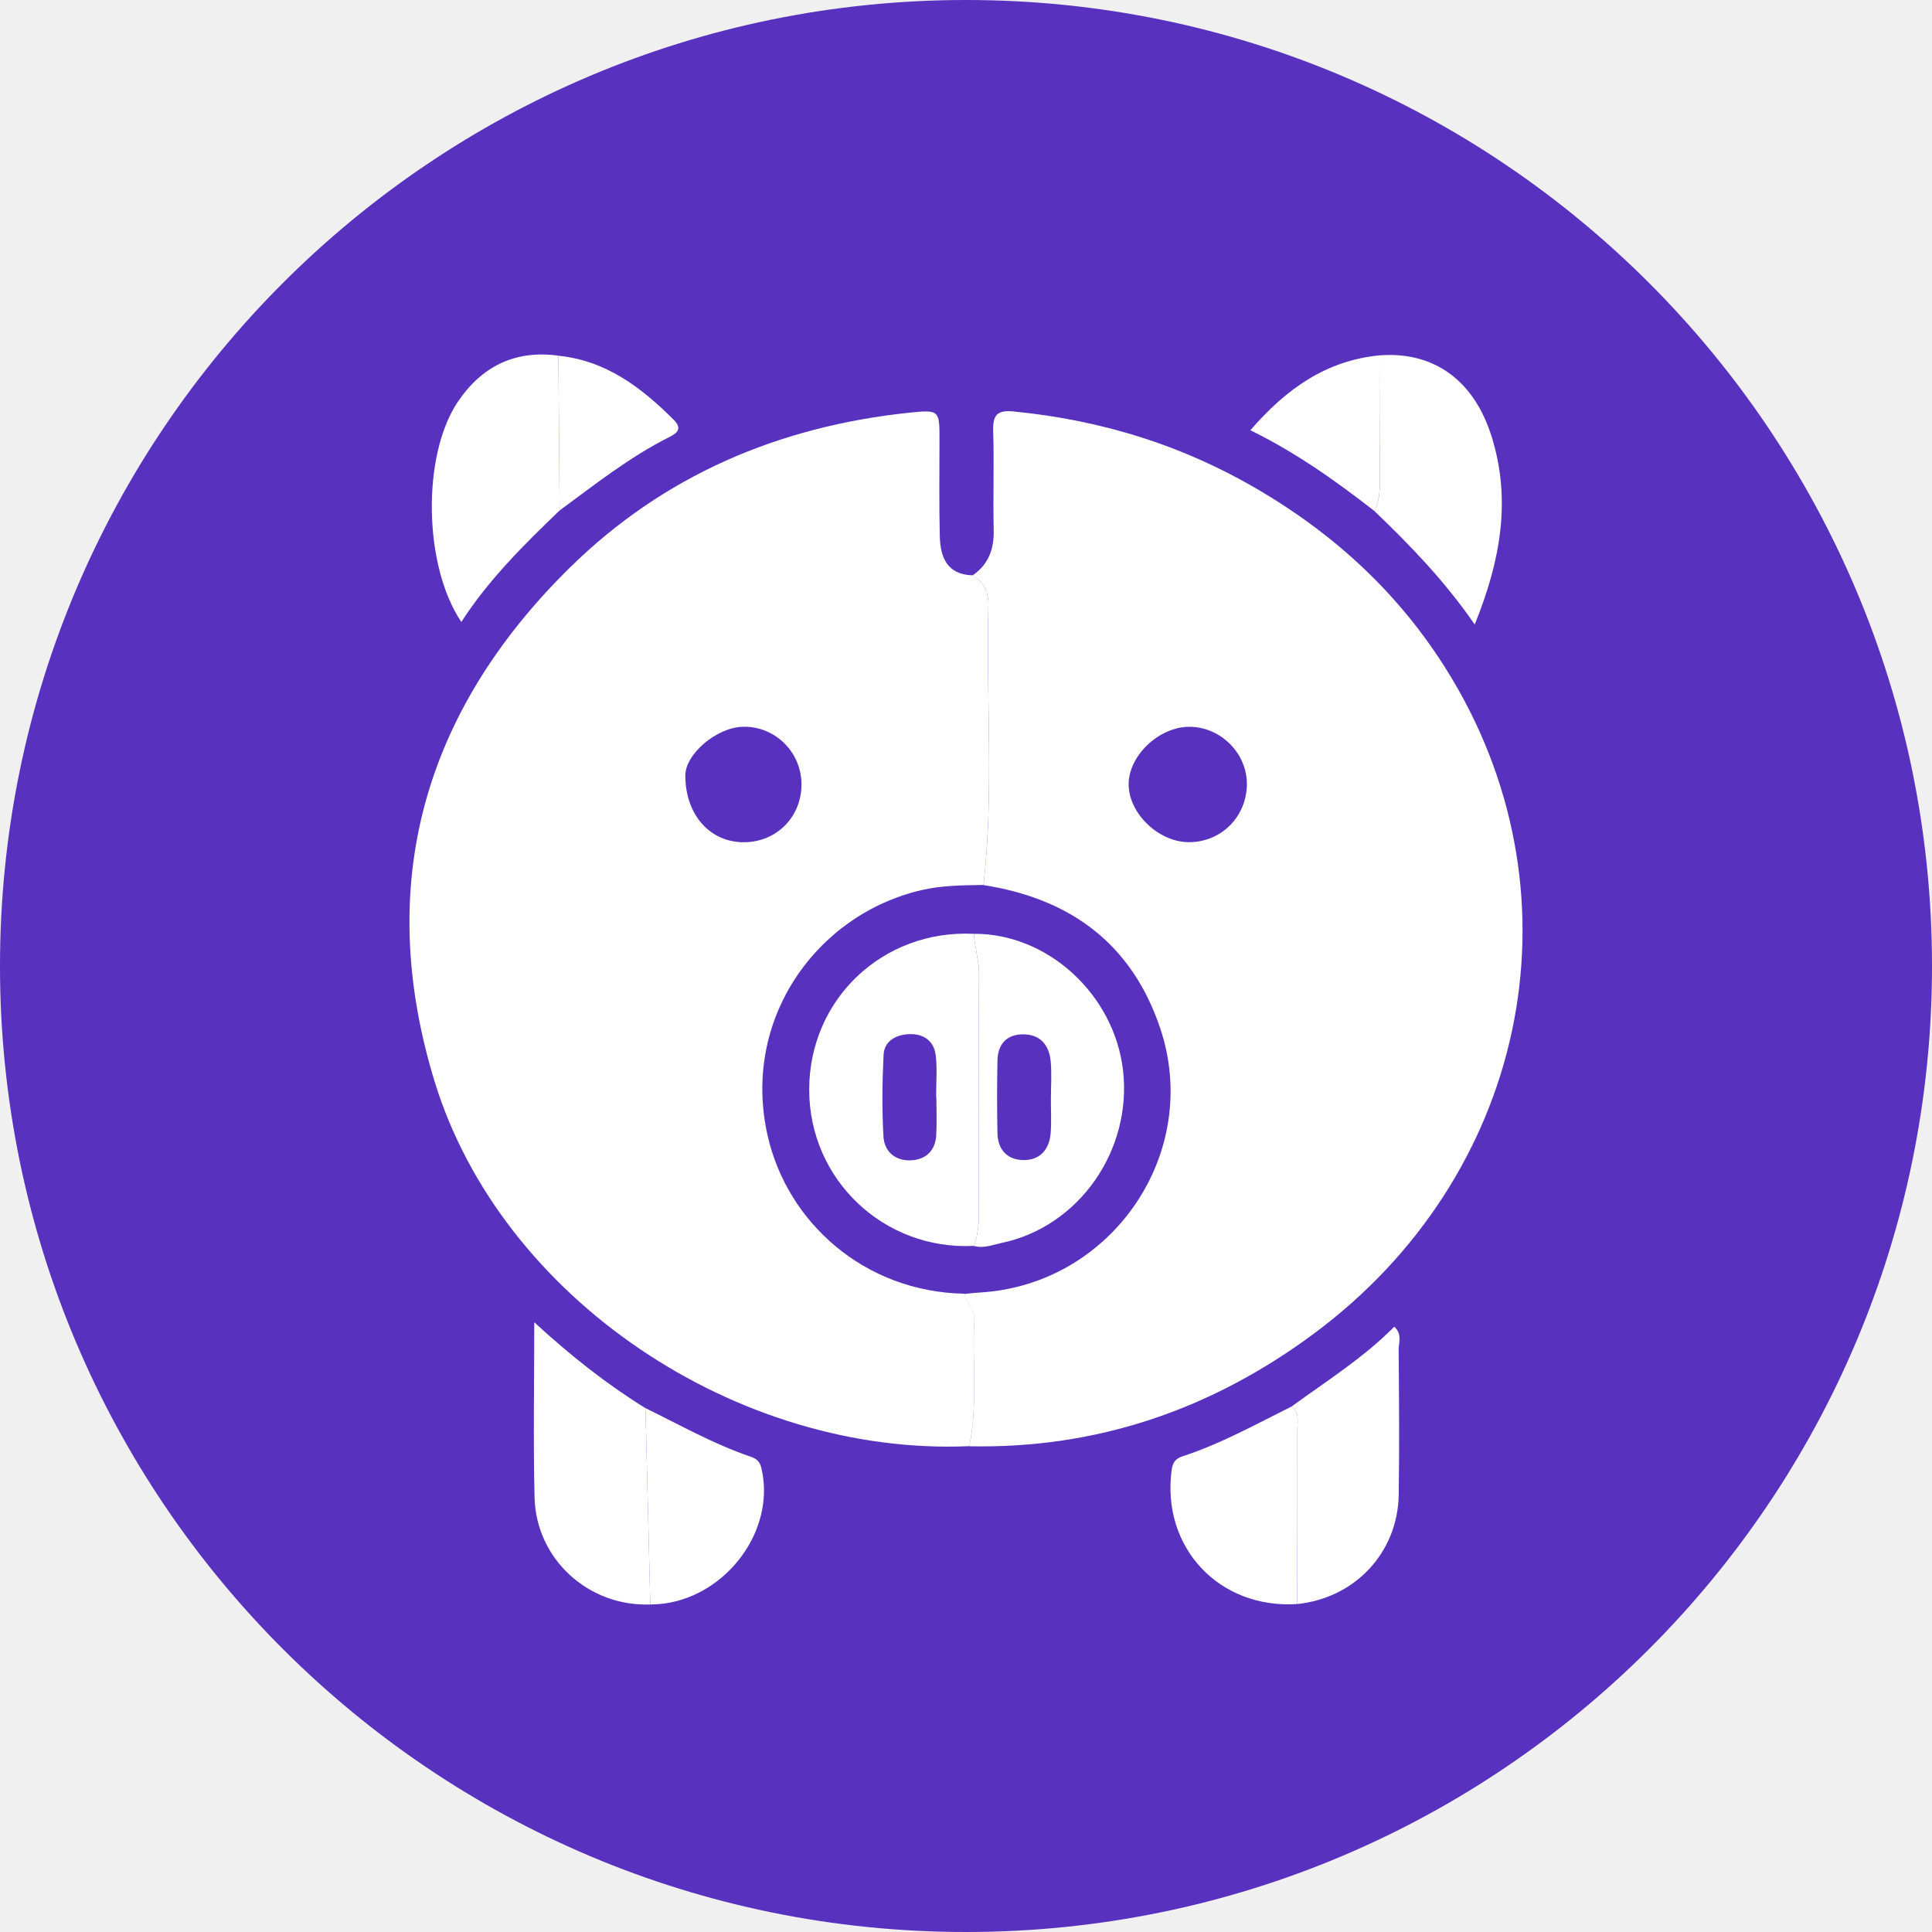
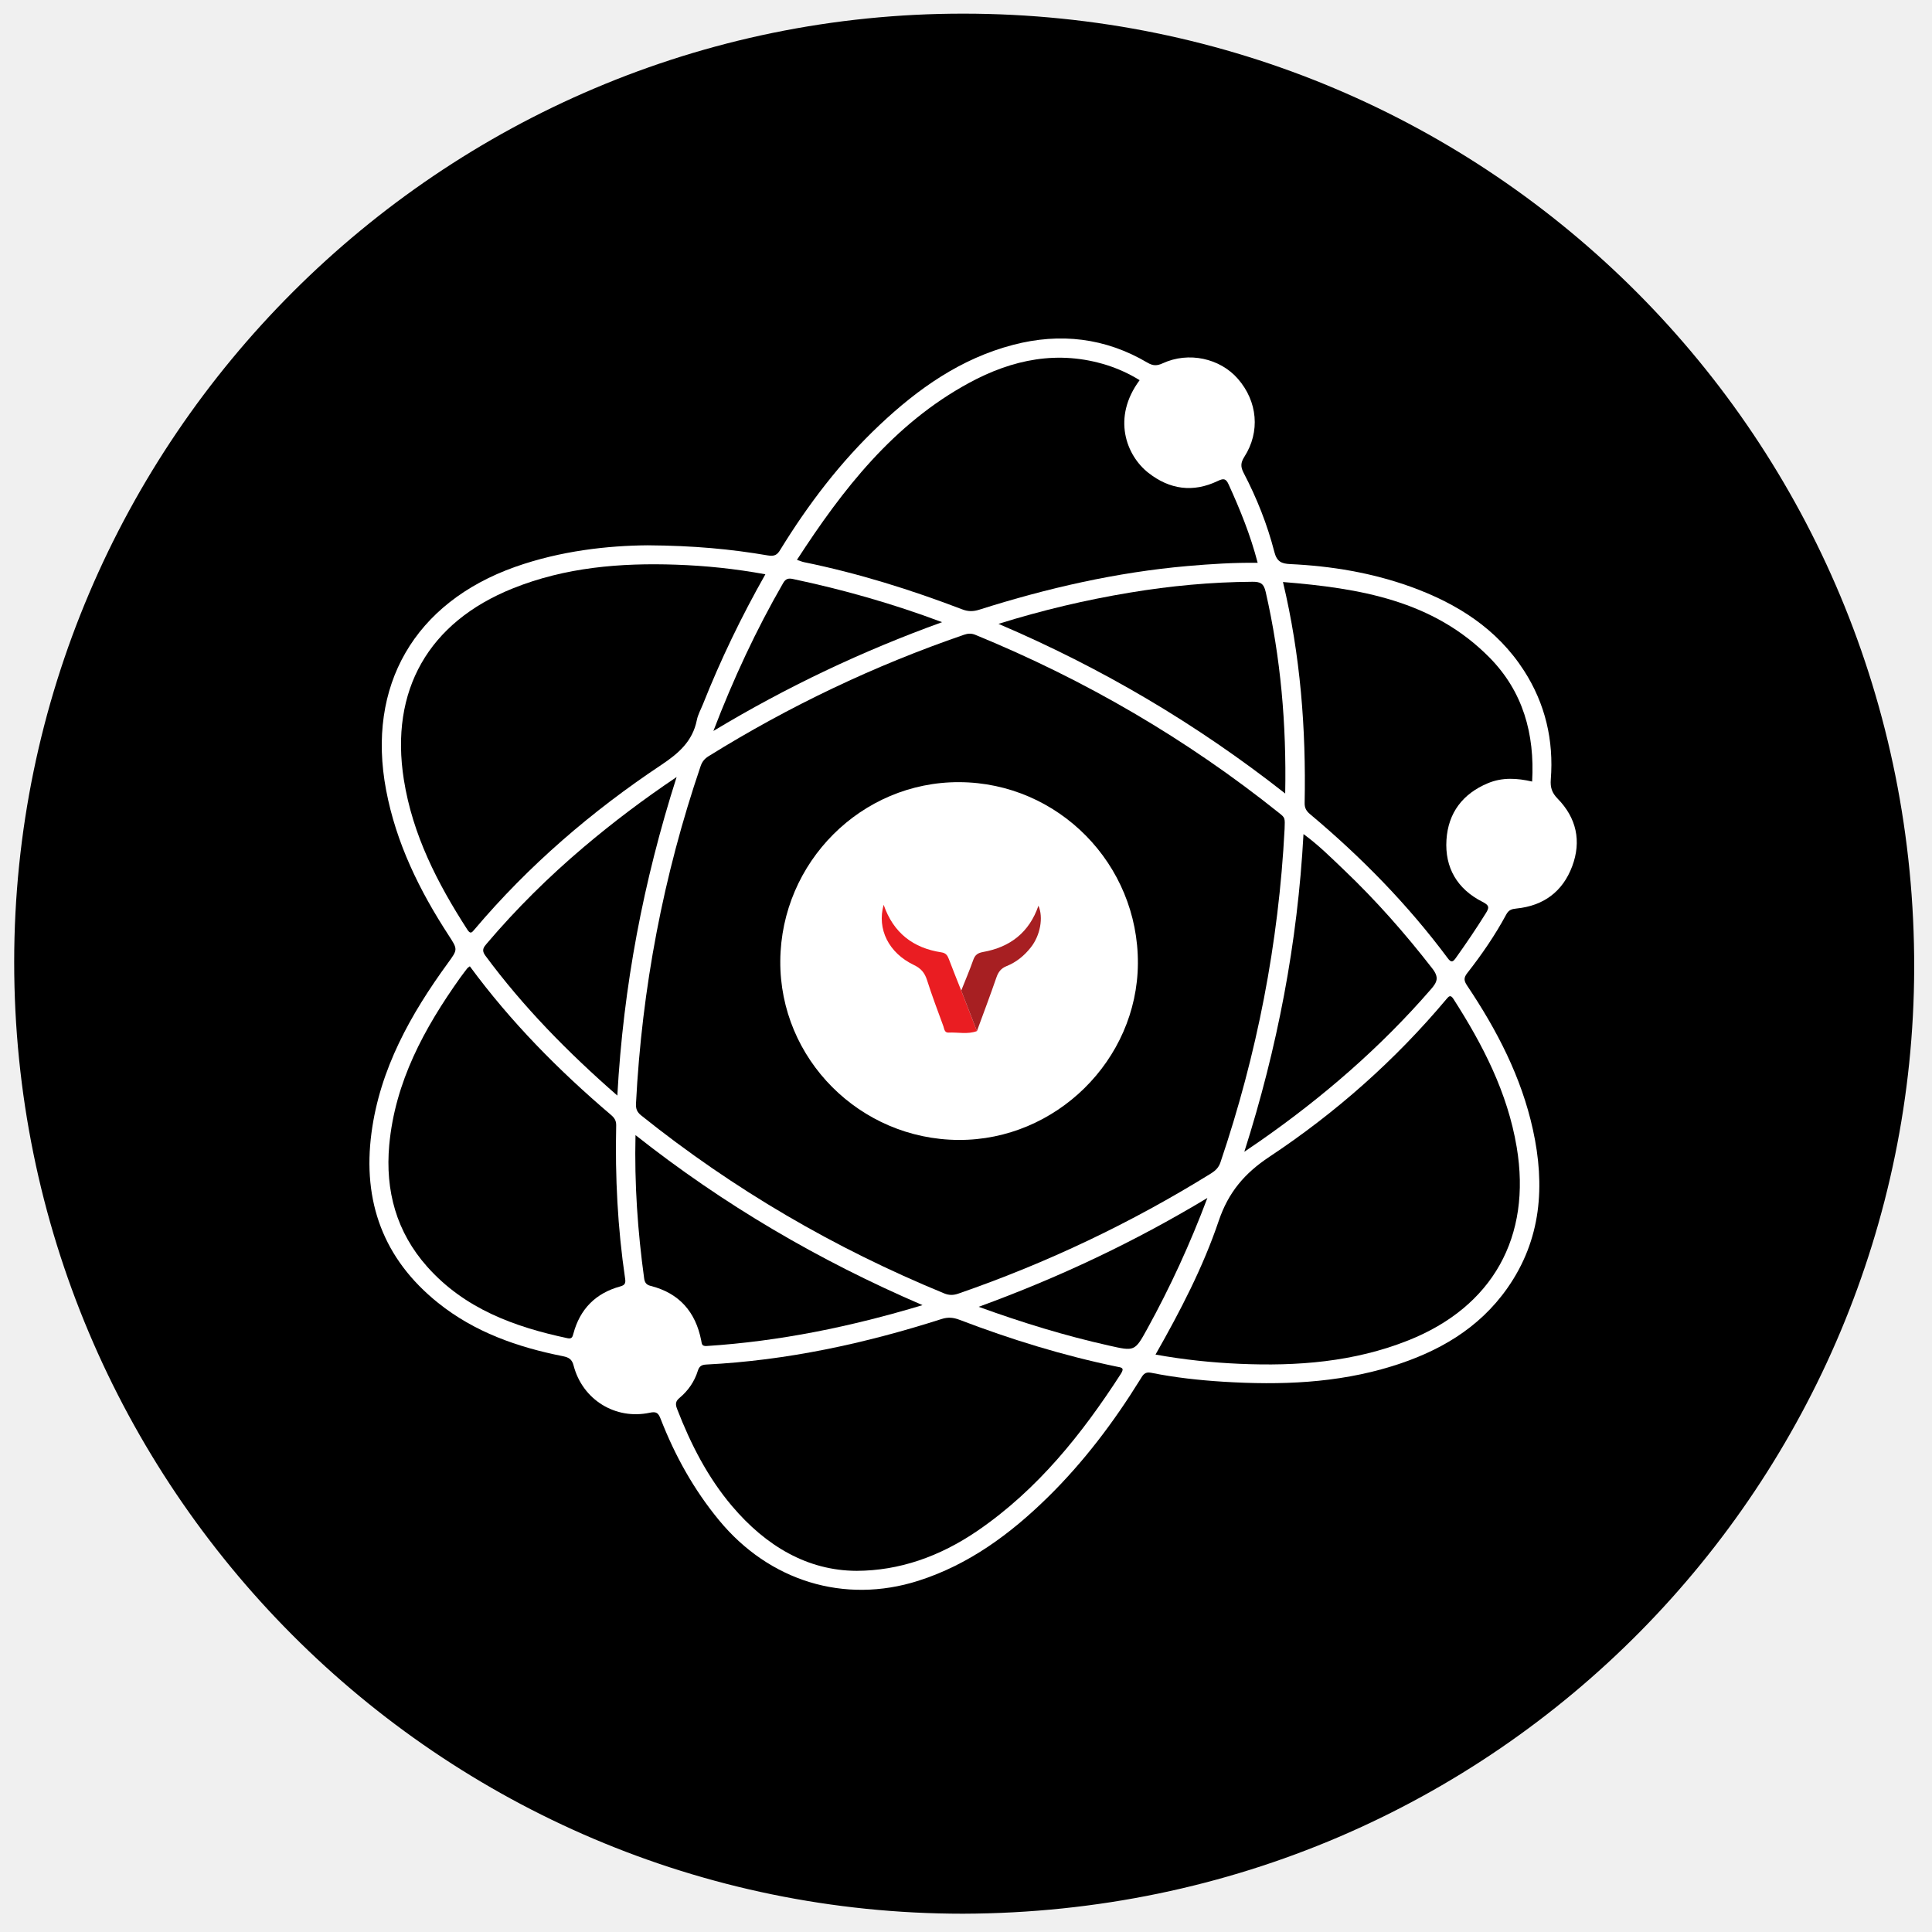
<svg xmlns="http://www.w3.org/2000/svg" version="1.1" id="Layer_1" x="0px" y="0px" viewBox="0 0 32 32" style="enable-background:new 0 0 32 32;" xml:space="preserve">
  <style type="text/css">
- 	.st0{fill:#5832BF;}
- 	.st1{fill:#FFFFFF;}
+ 	.st0{fill:#FFFFFF;}
+ 	.st1{fill:#EA1D22;}
+ 	.st2{fill:#A71F22;}
</style>
-   <circle class="st0" cx="16" cy="16" r="16" />
  <g>
-     <path class="st1" d="M16.055,23.953c-3.846,0.168-7.759-2.448-8.859-6.048c-0.995-3.259-0.177-6.121,2.24-8.501   c1.552-1.528,3.461-2.341,5.621-2.568c0.503-0.053,0.504-0.04,0.504,0.447c0,0.533-0.008,1.066,0.005,1.598   c0.009,0.347,0.118,0.636,0.542,0.648c0.196,0.111,0.269,0.29,0.263,0.502c-0.04,1.542,0.094,3.088-0.081,4.627   c-0.346,0.005-0.69,0.006-1.031,0.086c-1.735,0.405-2.983,2.139-2.544,4.069c0.325,1.43,1.597,2.584,3.257,2.615   c0.032,0.152,0.176,0.252,0.167,0.433C16.102,22.559,16.198,23.261,16.055,23.953z M12.334,13.95   c0.54-0.008,0.949-0.431,0.941-0.973c-0.008-0.533-0.451-0.958-0.979-0.939c-0.432,0.015-0.944,0.453-0.945,0.806   C11.351,13.496,11.761,13.958,12.334,13.95z" />
-     <path class="st1" d="M16.29,14.66c0.175-1.54,0.041-3.085,0.081-4.627c0.006-0.213-0.067-0.392-0.263-0.502   c0.267-0.182,0.358-0.438,0.351-0.756c-0.013-0.546,0.009-1.093-0.009-1.638c-0.008-0.263,0.068-0.349,0.337-0.322   c1.475,0.145,2.84,0.569,4.128,1.34c1.315,0.787,2.368,1.8,3.143,3.101c2.183,3.666,1.213,8.236-2.305,10.84   c-1.687,1.249-3.583,1.902-5.699,1.859c0.143-0.692,0.047-1.394,0.083-2.09c0.009-0.182-0.135-0.281-0.167-0.433   c0.092-0.009,0.185-0.02,0.277-0.025c2.183-0.138,3.668-2.325,2.966-4.387C18.74,15.622,17.719,14.882,16.29,14.66z M19.682,13.949   c0.531,0.006,0.955-0.404,0.97-0.939c0.015-0.52-0.425-0.97-0.949-0.972c-0.507-0.002-1.015,0.481-1.009,0.96   C18.699,13.474,19.186,13.943,19.682,13.949z" />
-     <path class="st1" d="M10.771,26.575c-1.022,0.039-1.892-0.749-1.917-1.773c-0.023-0.932-0.005-1.865-0.005-2.901   c0.608,0.559,1.201,1.025,1.842,1.423C10.718,24.408,10.744,25.491,10.771,26.575z" />
-     <path class="st1" d="M9.269,8.455c-0.591,0.567-1.173,1.143-1.628,1.846c-0.627-0.93-0.654-2.751-0.063-3.638   c0.396-0.593,0.95-0.87,1.671-0.772C9.256,6.746,9.262,7.601,9.269,8.455z" />
-     <path class="st1" d="M22.848,5.886c0.887-0.069,1.564,0.401,1.859,1.348c0.323,1.036,0.153,2.041-0.281,3.109   c-0.506-0.731-1.073-1.315-1.663-1.88c0.073-0.146,0.093-0.3,0.091-0.463C22.849,7.295,22.85,6.591,22.848,5.886z" />
-     <path class="st1" d="M21.393,23.296c0.579-0.423,1.189-0.804,1.701-1.322c0.135,0.125,0.071,0.265,0.072,0.385   c0.007,0.799,0.013,1.599,0.001,2.398c-0.015,0.959-0.724,1.712-1.681,1.811c0.002-0.969,0.004-1.937,0.003-2.906   C21.489,23.534,21.525,23.392,21.393,23.296z" />
-     <path class="st1" d="M21.393,23.296c0.132,0.096,0.096,0.238,0.096,0.366c0.001,0.969-0.002,1.937-0.003,2.906   c-1.295,0.085-2.251-0.94-2.08-2.219c0.017-0.127,0.066-0.191,0.178-0.227C20.218,23.915,20.799,23.592,21.393,23.296z" />
-     <path class="st1" d="M10.771,26.575c-0.027-1.084-0.053-2.168-0.08-3.252c0.573,0.28,1.129,0.596,1.736,0.802   c0.088,0.03,0.154,0.07,0.182,0.183C12.876,25.403,11.927,26.576,10.771,26.575z" />
-     <path class="st1" d="M22.848,5.886c0.001,0.705,0,1.409,0.006,2.114c0.001,0.163-0.018,0.317-0.091,0.463   C22.127,7.967,21.471,7.5,20.71,7.126C21.303,6.441,21.963,5.972,22.848,5.886z" />
-     <path class="st1" d="M9.269,8.455C9.262,7.601,9.256,6.746,9.249,5.892c0.786,0.08,1.37,0.523,1.906,1.057   c0.15,0.149,0.069,0.22-0.071,0.291C10.429,7.569,9.856,8.023,9.269,8.455z" />
-     <path class="st1" d="M16.127,20.636c-1.49,0.073-2.724-1.099-2.724-2.588c0-1.499,1.22-2.654,2.728-2.581   c0.01,0.225,0.087,0.438,0.085,0.668c-0.011,1.318-0.007,2.637-0.003,3.955C16.214,20.279,16.199,20.461,16.127,20.636z    M15.509,18.167c-0.001,0-0.003,0-0.004,0c0-0.226,0.019-0.454-0.005-0.677c-0.027-0.25-0.203-0.372-0.445-0.361   c-0.214,0.009-0.408,0.111-0.42,0.342c-0.023,0.451-0.028,0.905-0.002,1.355c0.015,0.255,0.204,0.409,0.467,0.392   c0.239-0.015,0.392-0.164,0.407-0.412C15.519,18.593,15.509,18.38,15.509,18.167z" />
-     <path class="st1" d="M16.127,20.636c0.072-0.175,0.087-0.357,0.086-0.546c-0.004-1.318-0.008-2.637,0.003-3.955   c0.002-0.231-0.075-0.444-0.085-0.668c1.221-0.008,2.325,1.004,2.47,2.263c0.152,1.324-0.73,2.586-2.004,2.855   C16.444,20.618,16.29,20.682,16.127,20.636z M17.406,18.211c0-0.213,0.017-0.428-0.004-0.639c-0.027-0.269-0.179-0.445-0.467-0.44   c-0.275,0.005-0.409,0.175-0.414,0.438c-0.008,0.4-0.008,0.799,0,1.199c0.005,0.265,0.154,0.436,0.416,0.445   c0.281,0.009,0.442-0.166,0.465-0.444C17.417,18.585,17.405,18.398,17.406,18.211z" />
+     <circle class="st0" cx="16.21" cy="15.447" r="12.21" />
+     <g>
+       <path d="M15.951,31.697c-8.676,0-15.718-7.064-15.716-15.765C0.238,7.281,7.306,0.221,15.96,0.226    c8.738,0.004,15.767,7.05,15.745,15.815C31.683,24.488,24.868,31.671,15.951,31.697z M10.727,9.032    c-0.656,0.005-1.44,0.09-2.196,0.358c-1.666,0.592-2.462,1.968-2.136,3.695c0.166,0.879,0.552,1.664,1.036,2.407    c0.153,0.235,0.151,0.234-0.01,0.456c-0.619,0.85-1.127,1.754-1.268,2.815c-0.151,1.135,0.196,2.089,1.101,2.815    c0.606,0.487,1.319,0.736,2.07,0.885c0.098,0.02,0.15,0.05,0.177,0.156c0.147,0.565,0.693,0.902,1.262,0.78    c0.111-0.024,0.142,0.006,0.18,0.104c0.236,0.607,0.549,1.17,0.965,1.675c0.83,1.009,2.075,1.395,3.301,1.005    c0.838-0.267,1.525-0.775,2.144-1.382c0.596-0.585,1.096-1.248,1.535-1.957c0.04-0.065,0.069-0.128,0.176-0.107    c0.397,0.08,0.799,0.124,1.203,0.149c0.94,0.058,1.873,0.025,2.782-0.255c0.77-0.237,1.445-0.622,1.918-1.296    c0.564-0.804,0.627-1.696,0.423-2.624c-0.191-0.872-0.596-1.65-1.089-2.385c-0.054-0.081-0.062-0.129,0.004-0.212    c0.239-0.305,0.459-0.625,0.643-0.967c0.041-0.076,0.09-0.091,0.169-0.099c0.449-0.045,0.767-0.28,0.924-0.701    c0.155-0.416,0.07-0.8-0.241-1.118c-0.095-0.097-0.124-0.185-0.114-0.317c0.051-0.649-0.091-1.257-0.445-1.806    c-0.449-0.696-1.111-1.111-1.873-1.387c-0.646-0.233-1.316-0.344-2-0.376c-0.141-0.007-0.219-0.04-0.26-0.199    c-0.117-0.456-0.291-0.893-0.509-1.311c-0.053-0.101-0.051-0.169,0.011-0.266c0.266-0.415,0.22-0.917-0.106-1.292    c-0.297-0.342-0.818-0.455-1.245-0.258c-0.096,0.044-0.161,0.044-0.253-0.01c-0.699-0.412-1.446-0.499-2.226-0.295    c-0.866,0.226-1.572,0.724-2.211,1.327c-0.645,0.608-1.178,1.308-1.642,2.062C12.877,9.186,12.833,9.219,12.72,9.2    C12.108,9.095,11.49,9.037,10.727,9.032z" />
+       <path d="M21.277,13.729c-0.098,1.891-0.456,3.732-1.063,5.525c-0.029,0.085-0.082,0.136-0.156,0.182    c-1.321,0.819-2.715,1.482-4.184,1.99c-0.083,0.029-0.154,0.03-0.237-0.004c-1.812-0.745-3.488-1.722-5.017-2.947    c-0.071-0.057-0.09-0.112-0.086-0.196c0.098-1.913,0.453-3.777,1.071-5.591c0.025-0.073,0.065-0.121,0.13-0.162    c1.335-0.83,2.745-1.501,4.231-2.012c0.065-0.022,0.121-0.027,0.189,0.001c1.819,0.746,3.5,1.725,5.035,2.954    C21.285,13.545,21.284,13.547,21.277,13.729z M15.878,18.881c1.608,0.008,2.959-1.321,2.969-2.921    c0.01-1.648-1.318-2.998-2.958-3.005c-1.621-0.007-2.952,1.323-2.965,2.96C12.912,17.538,14.241,18.873,15.878,18.881z" />
+       <path d="M12.677,9.512c-0.4,0.706-0.742,1.417-1.034,2.152c-0.035,0.087-0.083,0.172-0.101,0.262    c-0.07,0.352-0.302,0.552-0.59,0.744c-1.153,0.768-2.197,1.665-3.094,2.726c-0.042,0.05-0.066,0.081-0.117,0.002    c-0.495-0.767-0.907-1.569-1.052-2.484c-0.234-1.477,0.406-2.607,1.804-3.168c0.87-0.35,1.782-0.425,2.707-0.393    C11.686,9.37,12.17,9.419,12.677,9.512z" />
+       <path d="M19.139,22.436c0.411-0.723,0.787-1.446,1.047-2.215c0.159-0.47,0.426-0.787,0.838-1.06    c1.099-0.729,2.083-1.599,2.933-2.612c0.041-0.049,0.068-0.078,0.116-0.004c0.487,0.759,0.896,1.55,1.048,2.453    c0.25,1.487-0.397,2.648-1.798,3.204c-0.898,0.357-1.839,0.429-2.793,0.387C20.073,22.569,19.616,22.522,19.139,22.436z" />
+       <path d="M14.19,26.018c-0.816-0.002-1.505-0.412-2.064-1.071c-0.405-0.478-0.686-1.028-0.911-1.61    c-0.031-0.08-0.027-0.128,0.041-0.184c0.142-0.119,0.247-0.27,0.302-0.448c0.024-0.076,0.062-0.1,0.14-0.104    c1.335-0.067,2.629-0.348,3.898-0.754c0.106-0.034,0.195-0.026,0.299,0.014c0.848,0.324,1.713,0.591,2.603,0.775    c0.07,0.014,0.135,0.014,0.067,0.119c-0.644,0.998-1.377,1.915-2.369,2.596C15.559,25.787,14.89,26.015,14.19,26.018z" />
+       <path d="M18.876,6.297c-0.461,0.619-0.223,1.246,0.144,1.534c0.354,0.278,0.741,0.331,1.149,0.136    c0.095-0.045,0.135-0.045,0.181,0.057c0.19,0.417,0.362,0.839,0.481,1.298c-0.398-0.005-0.778,0.02-1.159,0.053    c-1.179,0.103-2.325,0.366-3.451,0.723c-0.101,0.032-0.184,0.033-0.283-0.005c-0.853-0.326-1.722-0.598-2.618-0.781    c-0.036-0.007-0.071-0.023-0.12-0.039c0.76-1.172,1.599-2.25,2.847-2.929c0.721-0.392,1.48-0.55,2.288-0.296    C18.525,6.109,18.705,6.191,18.876,6.297z" />
+       <path d="M7.782,16.005c0.678,0.922,1.471,1.724,2.335,2.459c0.059,0.05,0.091,0.096,0.089,0.179    c-0.019,0.849,0.024,1.695,0.148,2.535c0.011,0.073-0.002,0.108-0.08,0.129c-0.408,0.112-0.668,0.374-0.777,0.783    c-0.014,0.053-0.025,0.09-0.097,0.075c-0.881-0.187-1.705-0.488-2.324-1.184c-0.511-0.575-0.697-1.259-0.629-2.015    c0.096-1.048,0.58-1.935,1.176-2.773c0.039-0.054,0.079-0.106,0.12-0.159C7.751,16.026,7.761,16.021,7.782,16.005z" />
+       <path d="M21.25,9.64c1.266,0.103,2.484,0.302,3.421,1.251c0.553,0.561,0.751,1.262,0.706,2.054    c-0.251-0.058-0.494-0.072-0.732,0.027c-0.418,0.174-0.658,0.491-0.687,0.937c-0.03,0.462,0.179,0.817,0.594,1.027    c0.125,0.063,0.114,0.101,0.053,0.198c-0.155,0.249-0.32,0.491-0.49,0.73c-0.048,0.067-0.076,0.089-0.138,0.004    c-0.662-0.889-1.433-1.675-2.282-2.386c-0.059-0.05-0.088-0.102-0.086-0.183C21.633,12.073,21.54,10.856,21.25,9.64z" />
+       <path d="M21.287,13.143c-1.469-1.155-3.039-2.08-4.749-2.81c0.727-0.227,1.444-0.396,2.173-0.517    c0.673-0.112,1.35-0.176,2.033-0.18c0.132-0.001,0.188,0.027,0.22,0.169C21.212,10.891,21.309,11.99,21.287,13.143z" />
+       <path d="M15.28,21.617c-1.189,0.358-2.366,0.599-3.573,0.677c-0.086,0.006-0.082-0.037-0.093-0.093    c-0.093-0.473-0.365-0.784-0.839-0.903c-0.073-0.018-0.097-0.059-0.106-0.125c-0.107-0.78-0.162-1.563-0.143-2.372    C11.985,19.954,13.561,20.878,15.28,21.617z" />
+       <path d="M20.61,19.077c0.549-1.724,0.882-3.46,0.98-5.262c0.25,0.182,0.459,0.392,0.672,0.595c0.53,0.505,1.013,1.053,1.462,1.632    c0.115,0.148,0.08,0.225-0.023,0.343c-0.836,0.964-1.793,1.791-2.838,2.519C20.787,18.956,20.711,19.008,20.61,19.077z" />
+       <path d="M10.225,18.146c-0.822-0.718-1.558-1.468-2.187-2.319C7.972,15.738,8.01,15.69,8.061,15.63    c0.489-0.576,1.025-1.106,1.602-1.595c0.485-0.411,0.991-0.793,1.544-1.165C10.656,14.596,10.325,16.334,10.225,18.146z" />
+       <path d="M11.816,12.107c0.332-0.866,0.708-1.674,1.155-2.449c0.042-0.073,0.087-0.084,0.162-0.068    c0.834,0.176,1.652,0.408,2.471,0.715C14.282,10.783,13.033,11.374,11.816,12.107z" />
+       <path d="M19.998,19.842c-0.29,0.77-0.618,1.481-0.996,2.168c-0.207,0.377-0.211,0.372-0.634,0.277    c-0.719-0.161-1.421-0.375-2.158-0.642C17.538,21.16,18.78,20.575,19.998,19.842z" />
+       <path class="st1" d="M16.181,17.078c-0.154,0.058-0.314,0.017-0.471,0.025c-0.068,0.003-0.07-0.064-0.085-0.106    c-0.093-0.254-0.189-0.507-0.271-0.765c-0.038-0.119-0.1-0.193-0.216-0.248c-0.418-0.2-0.615-0.594-0.502-0.998    c0.161,0.466,0.489,0.717,0.957,0.788c0.074,0.011,0.1,0.051,0.123,0.111c0.066,0.175,0.136,0.348,0.205,0.522    C16.008,16.631,16.095,16.854,16.181,17.078z" />
+       <path class="st2" d="M16.181,17.078c-0.087-0.224-0.173-0.447-0.26-0.671c0.067-0.169,0.139-0.336,0.199-0.507    c0.03-0.085,0.075-0.116,0.163-0.132c0.449-0.08,0.765-0.325,0.917-0.767c0.084,0.195,0.031,0.491-0.125,0.689    c-0.108,0.138-0.241,0.247-0.403,0.312c-0.092,0.037-0.137,0.097-0.168,0.187C16.401,16.487,16.29,16.782,16.181,17.078z" />
+     </g>
  </g>
</svg>
